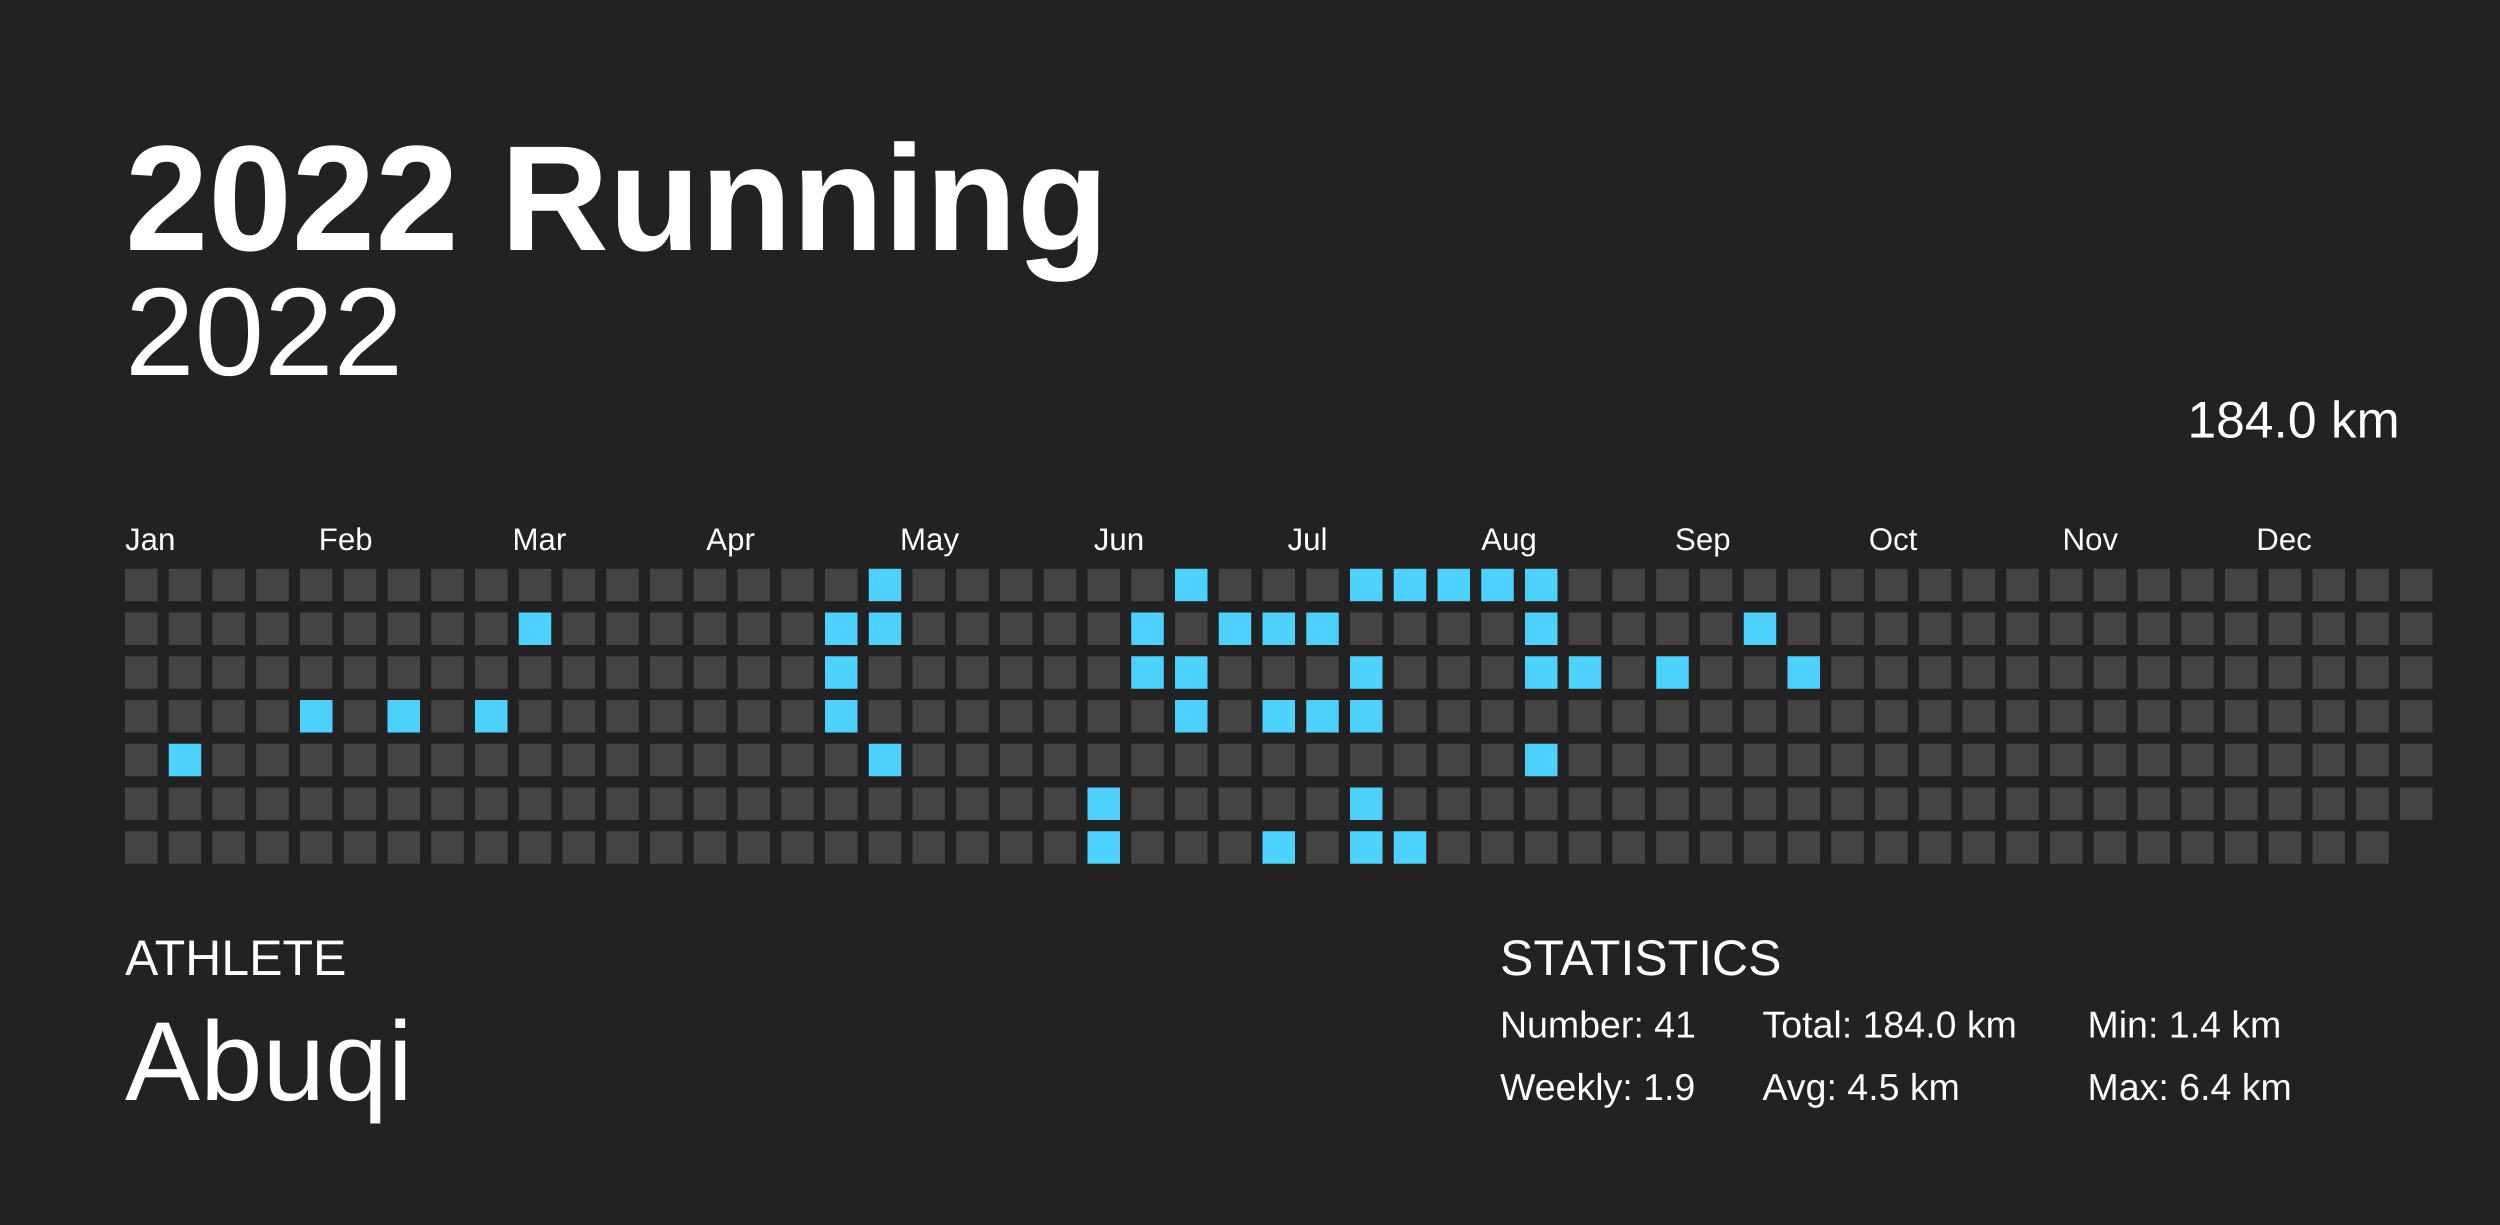
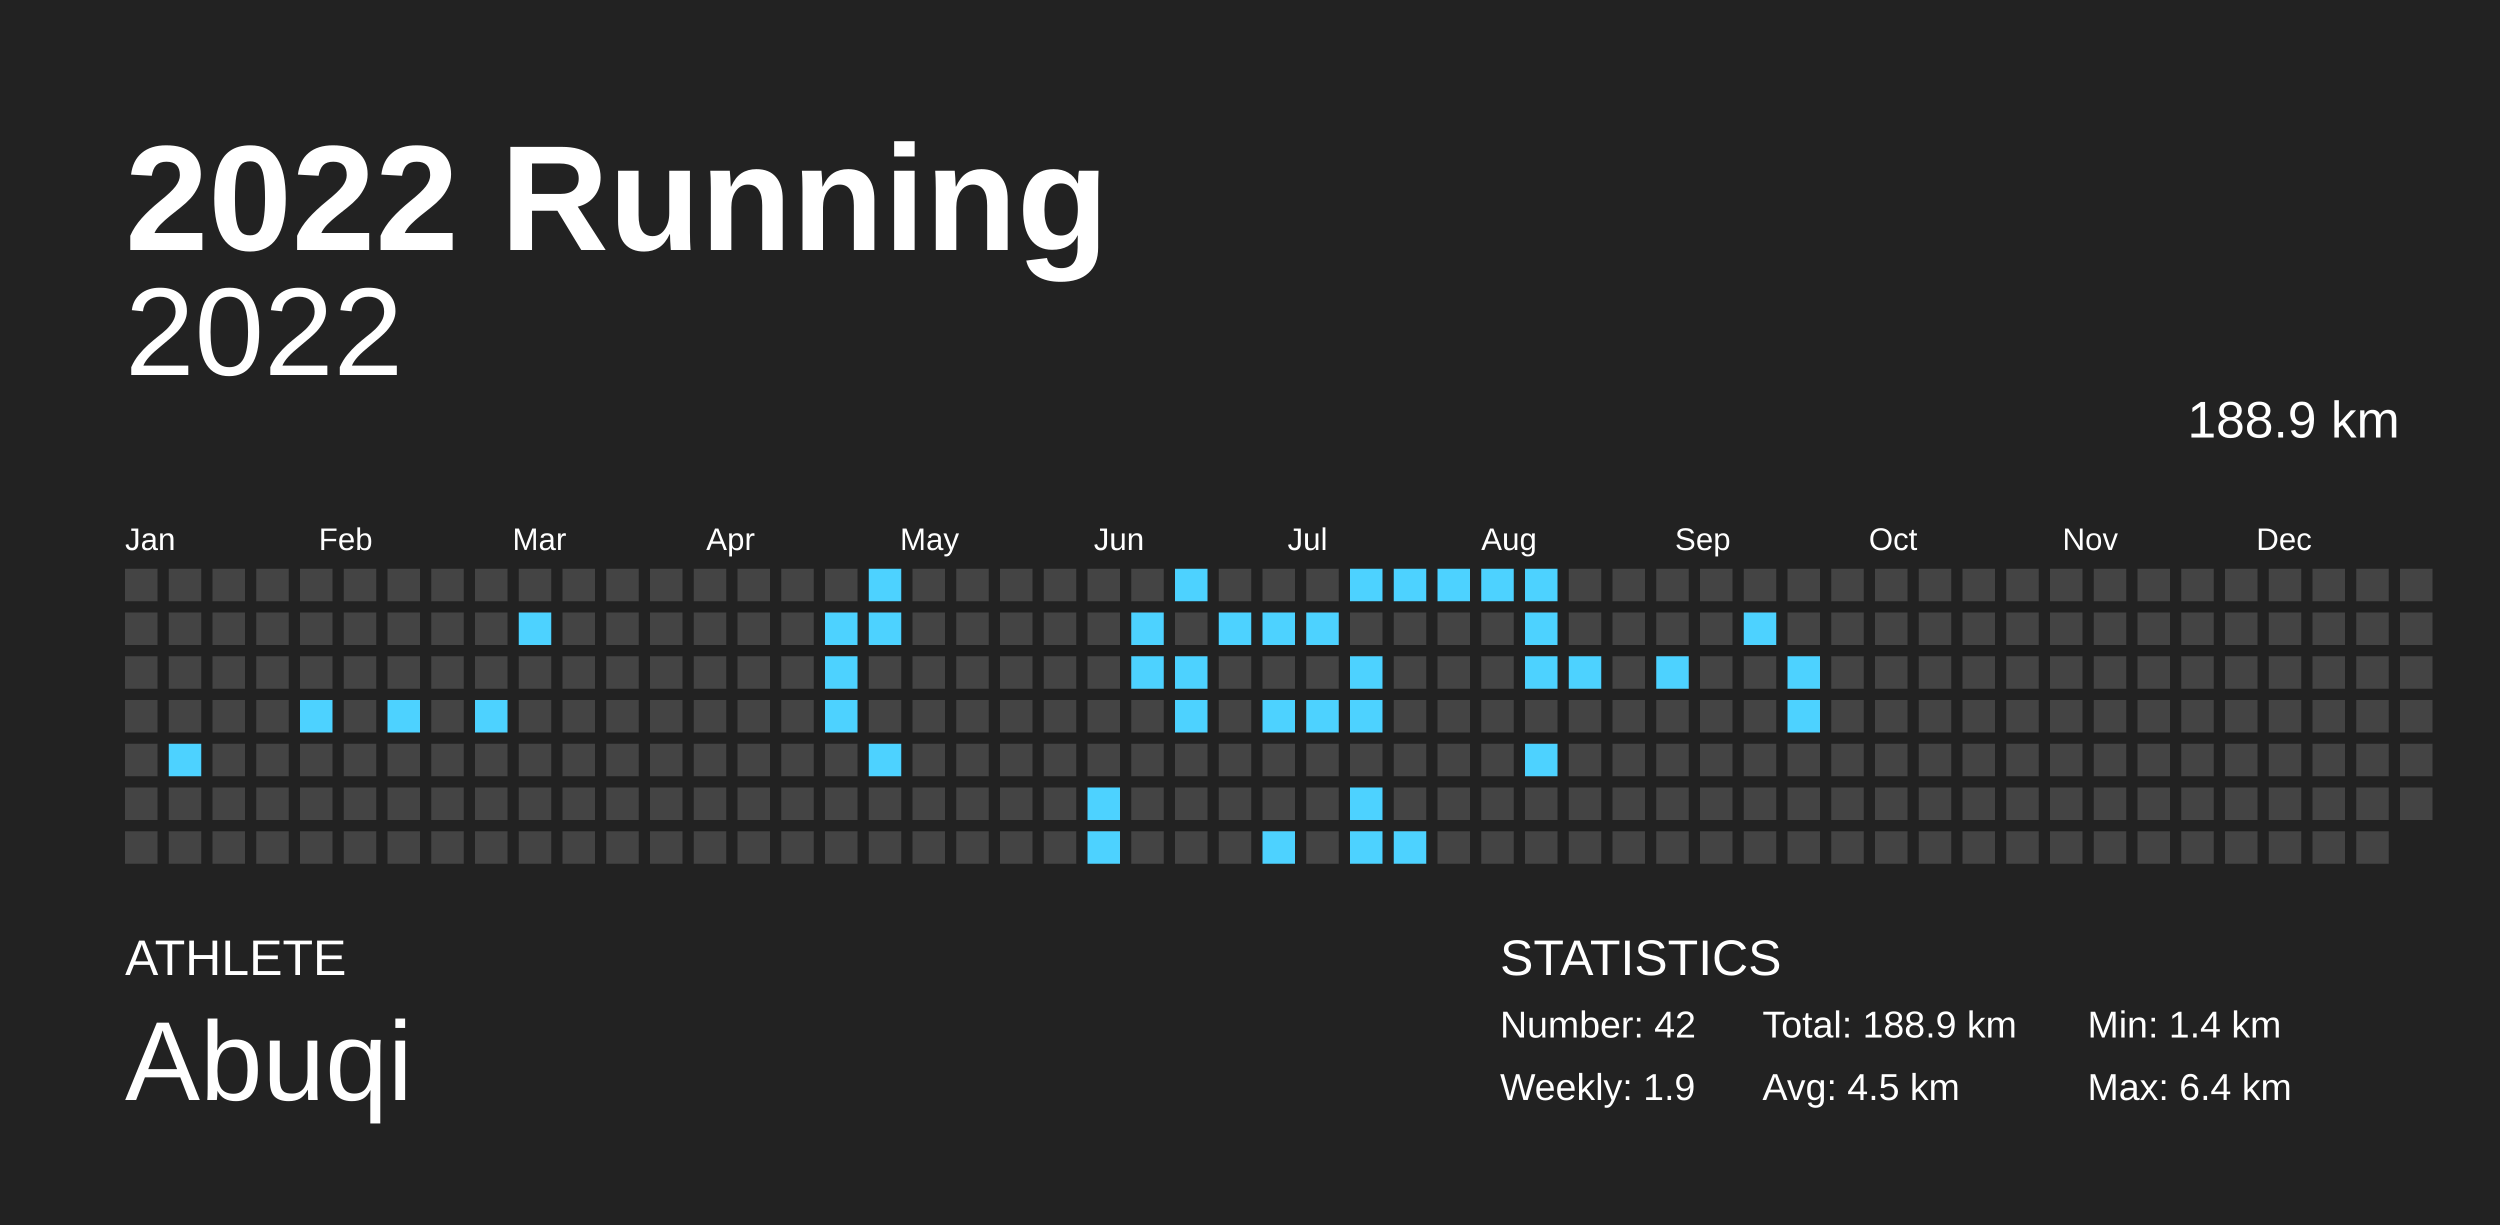
<svg xmlns="http://www.w3.org/2000/svg" baseProfile="full" height="98mm" version="1.1" viewBox="0,0,200,98" width="200mm">
  <defs />
  <rect fill="#222222" height="98" width="200" x="0" y="0" />
  <text fill="#FFFFFF" style="font-size:12px; font-family:Arial; font-weight:bold;" x="10" y="20">2022 Running</text>
  <text fill="#FFFFFF" style="font-size:4px; font-family:Arial" x="10" y="78">ATHLETE</text>
  <text fill="#FFFFFF" style="font-size:9px; font-family:Arial" x="10" y="88">Abuqi</text>
  <text fill="#FFFFFF" style="font-size:4px; font-family:Arial" x="120" y="78">STATISTICS</text>
-   <text fill="#FFFFFF" style="font-size:3px; font-family:Arial" x="120" y="83">Number: 41</text>
+   <text fill="#FFFFFF" style="font-size:3px; font-family:Arial" x="120" y="83">Number: 42</text>
  <text fill="#FFFFFF" style="font-size:3px; font-family:Arial" x="120" y="88">Weekly: 1.9</text>
-   <text fill="#FFFFFF" style="font-size:3px; font-family:Arial" x="141" y="83">Total: 184.0 km</text>
+   <text fill="#FFFFFF" style="font-size:3px; font-family:Arial" x="141" y="83">Total: 188.9 km</text>
  <text fill="#FFFFFF" style="font-size:3px; font-family:Arial" x="141" y="88">Avg: 4.5 km</text>
  <text fill="#FFFFFF" style="font-size:3px; font-family:Arial" x="167" y="83">Min: 1.4 km</text>
  <text fill="#FFFFFF" style="font-size:3px; font-family:Arial" x="167" y="88">Max: 6.4 km</text>
  <text alignment-baseline="hanging" fill="#FFFFFF" style="font-size:10.0px; font-family:Arial;" x="10" y="30">2022</text>
-   <text alignment-baseline="hanging" fill="#FFFFFF" style="font-size:4.125px; font-family:Arial;" x="175" y="35">184.0 km</text>
+   <text alignment-baseline="hanging" fill="#FFFFFF" style="font-size:4.125px; font-family:Arial;" x="175" y="35">188.9 km</text>
  <text fill="#FFFFFF" style="font-size:2.5px; font-family:Arial" x="10.0" y="44">Jan</text>
  <text fill="#FFFFFF" style="font-size:2.5px; font-family:Arial" x="25.5" y="44">Feb</text>
  <text fill="#FFFFFF" style="font-size:2.5px; font-family:Arial" x="41.0" y="44">Mar</text>
  <text fill="#FFFFFF" style="font-size:2.5px; font-family:Arial" x="56.5" y="44">Apr</text>
  <text fill="#FFFFFF" style="font-size:2.5px; font-family:Arial" x="72.0" y="44">May</text>
  <text fill="#FFFFFF" style="font-size:2.5px; font-family:Arial" x="87.5" y="44">Jun</text>
  <text fill="#FFFFFF" style="font-size:2.5px; font-family:Arial" x="103.0" y="44">Jul</text>
  <text fill="#FFFFFF" style="font-size:2.5px; font-family:Arial" x="118.5" y="44">Aug</text>
  <text fill="#FFFFFF" style="font-size:2.5px; font-family:Arial" x="134.0" y="44">Sep</text>
  <text fill="#FFFFFF" style="font-size:2.5px; font-family:Arial" x="149.5" y="44">Oct</text>
  <text fill="#FFFFFF" style="font-size:2.5px; font-family:Arial" x="165.0" y="44">Nov</text>
  <text fill="#FFFFFF" style="font-size:2.5px; font-family:Arial" x="180.5" y="44">Dec</text>
  <rect fill="#444444" height="2.6" width="2.6" x="10.0" y="45.5" />
  <rect fill="#444444" height="2.6" width="2.6" x="10.0" y="49.0" />
  <rect fill="#444444" height="2.6" width="2.6" x="10.0" y="52.5" />
  <rect fill="#444444" height="2.6" width="2.6" x="10.0" y="56.0" />
  <rect fill="#444444" height="2.6" width="2.6" x="10.0" y="59.5" />
  <rect fill="#444444" height="2.6" width="2.6" x="10.0" y="63.0" />
  <rect fill="#444444" height="2.6" width="2.6" x="10.0" y="66.5" />
  <rect fill="#444444" height="2.6" width="2.6" x="13.5" y="45.5" />
  <rect fill="#444444" height="2.6" width="2.6" x="13.5" y="49.0" />
  <rect fill="#444444" height="2.6" width="2.6" x="13.5" y="52.5" />
  <rect fill="#444444" height="2.6" width="2.6" x="13.5" y="56.0" />
  <rect fill="#4dd2ff" height="2.6" width="2.6" x="13.5" y="59.5" />
  <rect fill="#444444" height="2.6" width="2.6" x="13.5" y="63.0" />
  <rect fill="#444444" height="2.6" width="2.6" x="13.5" y="66.5" />
  <rect fill="#444444" height="2.6" width="2.6" x="17.0" y="45.5" />
  <rect fill="#444444" height="2.6" width="2.6" x="17.0" y="49.0" />
  <rect fill="#444444" height="2.6" width="2.6" x="17.0" y="52.5" />
  <rect fill="#444444" height="2.6" width="2.6" x="17.0" y="56.0" />
  <rect fill="#444444" height="2.6" width="2.6" x="17.0" y="59.5" />
  <rect fill="#444444" height="2.6" width="2.6" x="17.0" y="63.0" />
  <rect fill="#444444" height="2.6" width="2.6" x="17.0" y="66.5" />
  <rect fill="#444444" height="2.6" width="2.6" x="20.5" y="45.5" />
  <rect fill="#444444" height="2.6" width="2.6" x="20.5" y="49.0" />
  <rect fill="#444444" height="2.6" width="2.6" x="20.5" y="52.5" />
  <rect fill="#444444" height="2.6" width="2.6" x="20.5" y="56.0" />
  <rect fill="#444444" height="2.6" width="2.6" x="20.5" y="59.5" />
  <rect fill="#444444" height="2.6" width="2.6" x="20.5" y="63.0" />
  <rect fill="#444444" height="2.6" width="2.6" x="20.5" y="66.5" />
  <rect fill="#444444" height="2.6" width="2.6" x="24.0" y="45.5" />
  <rect fill="#444444" height="2.6" width="2.6" x="24.0" y="49.0" />
  <rect fill="#444444" height="2.6" width="2.6" x="24.0" y="52.5" />
  <rect fill="#4dd2ff" height="2.6" width="2.6" x="24.0" y="56.0" />
  <rect fill="#444444" height="2.6" width="2.6" x="24.0" y="59.5" />
  <rect fill="#444444" height="2.6" width="2.6" x="24.0" y="63.0" />
  <rect fill="#444444" height="2.6" width="2.6" x="24.0" y="66.5" />
  <rect fill="#444444" height="2.6" width="2.6" x="27.5" y="45.5" />
  <rect fill="#444444" height="2.6" width="2.6" x="27.5" y="49.0" />
  <rect fill="#444444" height="2.6" width="2.6" x="27.5" y="52.5" />
  <rect fill="#444444" height="2.6" width="2.6" x="27.5" y="56.0" />
  <rect fill="#444444" height="2.6" width="2.6" x="27.5" y="59.5" />
  <rect fill="#444444" height="2.6" width="2.6" x="27.5" y="63.0" />
  <rect fill="#444444" height="2.6" width="2.6" x="27.5" y="66.5" />
  <rect fill="#444444" height="2.6" width="2.6" x="31.0" y="45.5" />
  <rect fill="#444444" height="2.6" width="2.6" x="31.0" y="49.0" />
  <rect fill="#444444" height="2.6" width="2.6" x="31.0" y="52.5" />
  <rect fill="#4dd2ff" height="2.6" width="2.6" x="31.0" y="56.0" />
  <rect fill="#444444" height="2.6" width="2.6" x="31.0" y="59.5" />
  <rect fill="#444444" height="2.6" width="2.6" x="31.0" y="63.0" />
  <rect fill="#444444" height="2.6" width="2.6" x="31.0" y="66.5" />
  <rect fill="#444444" height="2.6" width="2.6" x="34.5" y="45.5" />
  <rect fill="#444444" height="2.6" width="2.6" x="34.5" y="49.0" />
  <rect fill="#444444" height="2.6" width="2.6" x="34.5" y="52.5" />
  <rect fill="#444444" height="2.6" width="2.6" x="34.5" y="56.0" />
  <rect fill="#444444" height="2.6" width="2.6" x="34.5" y="59.5" />
  <rect fill="#444444" height="2.6" width="2.6" x="34.5" y="63.0" />
  <rect fill="#444444" height="2.6" width="2.6" x="34.5" y="66.5" />
  <rect fill="#444444" height="2.6" width="2.6" x="38.0" y="45.5" />
  <rect fill="#444444" height="2.6" width="2.6" x="38.0" y="49.0" />
  <rect fill="#444444" height="2.6" width="2.6" x="38.0" y="52.5" />
  <rect fill="#4dd2ff" height="2.6" width="2.6" x="38.0" y="56.0" />
  <rect fill="#444444" height="2.6" width="2.6" x="38.0" y="59.5" />
  <rect fill="#444444" height="2.6" width="2.6" x="38.0" y="63.0" />
  <rect fill="#444444" height="2.6" width="2.6" x="38.0" y="66.5" />
  <rect fill="#444444" height="2.6" width="2.6" x="41.5" y="45.5" />
  <rect fill="#4dd2ff" height="2.6" width="2.6" x="41.5" y="49.0" />
  <rect fill="#444444" height="2.6" width="2.6" x="41.5" y="52.5" />
  <rect fill="#444444" height="2.6" width="2.6" x="41.5" y="56.0" />
  <rect fill="#444444" height="2.6" width="2.6" x="41.5" y="59.5" />
  <rect fill="#444444" height="2.6" width="2.6" x="41.5" y="63.0" />
  <rect fill="#444444" height="2.6" width="2.6" x="41.5" y="66.5" />
  <rect fill="#444444" height="2.6" width="2.6" x="45.0" y="45.5" />
  <rect fill="#444444" height="2.6" width="2.6" x="45.0" y="49.0" />
  <rect fill="#444444" height="2.6" width="2.6" x="45.0" y="52.5" />
  <rect fill="#444444" height="2.6" width="2.6" x="45.0" y="56.0" />
  <rect fill="#444444" height="2.6" width="2.6" x="45.0" y="59.5" />
  <rect fill="#444444" height="2.6" width="2.6" x="45.0" y="63.0" />
  <rect fill="#444444" height="2.6" width="2.6" x="45.0" y="66.5" />
  <rect fill="#444444" height="2.6" width="2.6" x="48.5" y="45.5" />
  <rect fill="#444444" height="2.6" width="2.6" x="48.5" y="49.0" />
  <rect fill="#444444" height="2.6" width="2.6" x="48.5" y="52.5" />
  <rect fill="#444444" height="2.6" width="2.6" x="48.5" y="56.0" />
  <rect fill="#444444" height="2.6" width="2.6" x="48.5" y="59.5" />
  <rect fill="#444444" height="2.6" width="2.6" x="48.5" y="63.0" />
  <rect fill="#444444" height="2.6" width="2.6" x="48.5" y="66.5" />
  <rect fill="#444444" height="2.6" width="2.6" x="52.0" y="45.5" />
  <rect fill="#444444" height="2.6" width="2.6" x="52.0" y="49.0" />
  <rect fill="#444444" height="2.6" width="2.6" x="52.0" y="52.5" />
  <rect fill="#444444" height="2.6" width="2.6" x="52.0" y="56.0" />
  <rect fill="#444444" height="2.6" width="2.6" x="52.0" y="59.5" />
  <rect fill="#444444" height="2.6" width="2.6" x="52.0" y="63.0" />
  <rect fill="#444444" height="2.6" width="2.6" x="52.0" y="66.5" />
  <rect fill="#444444" height="2.6" width="2.6" x="55.5" y="45.5" />
  <rect fill="#444444" height="2.6" width="2.6" x="55.5" y="49.0" />
  <rect fill="#444444" height="2.6" width="2.6" x="55.5" y="52.5" />
  <rect fill="#444444" height="2.6" width="2.6" x="55.5" y="56.0" />
  <rect fill="#444444" height="2.6" width="2.6" x="55.5" y="59.5" />
  <rect fill="#444444" height="2.6" width="2.6" x="55.5" y="63.0" />
  <rect fill="#444444" height="2.6" width="2.6" x="55.5" y="66.5" />
  <rect fill="#444444" height="2.6" width="2.6" x="59.0" y="45.5" />
  <rect fill="#444444" height="2.6" width="2.6" x="59.0" y="49.0" />
  <rect fill="#444444" height="2.6" width="2.6" x="59.0" y="52.5" />
  <rect fill="#444444" height="2.6" width="2.6" x="59.0" y="56.0" />
  <rect fill="#444444" height="2.6" width="2.6" x="59.0" y="59.5" />
  <rect fill="#444444" height="2.6" width="2.6" x="59.0" y="63.0" />
  <rect fill="#444444" height="2.6" width="2.6" x="59.0" y="66.5" />
  <rect fill="#444444" height="2.6" width="2.6" x="62.5" y="45.5" />
  <rect fill="#444444" height="2.6" width="2.6" x="62.5" y="49.0" />
  <rect fill="#444444" height="2.6" width="2.6" x="62.5" y="52.5" />
  <rect fill="#444444" height="2.6" width="2.6" x="62.5" y="56.0" />
  <rect fill="#444444" height="2.6" width="2.6" x="62.5" y="59.5" />
  <rect fill="#444444" height="2.6" width="2.6" x="62.5" y="63.0" />
  <rect fill="#444444" height="2.6" width="2.6" x="62.5" y="66.5" />
  <rect fill="#444444" height="2.6" width="2.6" x="66.0" y="45.5" />
  <rect fill="#4dd2ff" height="2.6" width="2.6" x="66.0" y="49.0" />
  <rect fill="#4dd2ff" height="2.6" width="2.6" x="66.0" y="52.5" />
  <rect fill="#4dd2ff" height="2.6" width="2.6" x="66.0" y="56.0" />
  <rect fill="#444444" height="2.6" width="2.6" x="66.0" y="59.5" />
  <rect fill="#444444" height="2.6" width="2.6" x="66.0" y="63.0" />
  <rect fill="#444444" height="2.6" width="2.6" x="66.0" y="66.5" />
  <rect fill="#4dd2ff" height="2.6" width="2.6" x="69.5" y="45.5" />
  <rect fill="#4dd2ff" height="2.6" width="2.6" x="69.5" y="49.0" />
  <rect fill="#444444" height="2.6" width="2.6" x="69.5" y="52.5" />
  <rect fill="#444444" height="2.6" width="2.6" x="69.5" y="56.0" />
  <rect fill="#4dd2ff" height="2.6" width="2.6" x="69.5" y="59.5" />
  <rect fill="#444444" height="2.6" width="2.6" x="69.5" y="63.0" />
  <rect fill="#444444" height="2.6" width="2.6" x="69.5" y="66.5" />
  <rect fill="#444444" height="2.6" width="2.6" x="73.0" y="45.5" />
  <rect fill="#444444" height="2.6" width="2.6" x="73.0" y="49.0" />
  <rect fill="#444444" height="2.6" width="2.6" x="73.0" y="52.5" />
  <rect fill="#444444" height="2.6" width="2.6" x="73.0" y="56.0" />
  <rect fill="#444444" height="2.6" width="2.6" x="73.0" y="59.5" />
  <rect fill="#444444" height="2.6" width="2.6" x="73.0" y="63.0" />
  <rect fill="#444444" height="2.6" width="2.6" x="73.0" y="66.5" />
  <rect fill="#444444" height="2.6" width="2.6" x="76.5" y="45.5" />
  <rect fill="#444444" height="2.6" width="2.6" x="76.5" y="49.0" />
  <rect fill="#444444" height="2.6" width="2.6" x="76.5" y="52.5" />
  <rect fill="#444444" height="2.6" width="2.6" x="76.5" y="56.0" />
  <rect fill="#444444" height="2.6" width="2.6" x="76.5" y="59.5" />
  <rect fill="#444444" height="2.6" width="2.6" x="76.5" y="63.0" />
  <rect fill="#444444" height="2.6" width="2.6" x="76.5" y="66.5" />
  <rect fill="#444444" height="2.6" width="2.6" x="80.0" y="45.5" />
  <rect fill="#444444" height="2.6" width="2.6" x="80.0" y="49.0" />
  <rect fill="#444444" height="2.6" width="2.6" x="80.0" y="52.5" />
  <rect fill="#444444" height="2.6" width="2.6" x="80.0" y="56.0" />
  <rect fill="#444444" height="2.6" width="2.6" x="80.0" y="59.5" />
  <rect fill="#444444" height="2.6" width="2.6" x="80.0" y="63.0" />
  <rect fill="#444444" height="2.6" width="2.6" x="80.0" y="66.5" />
  <rect fill="#444444" height="2.6" width="2.6" x="83.5" y="45.5" />
  <rect fill="#444444" height="2.6" width="2.6" x="83.5" y="49.0" />
  <rect fill="#444444" height="2.6" width="2.6" x="83.5" y="52.5" />
  <rect fill="#444444" height="2.6" width="2.6" x="83.5" y="56.0" />
  <rect fill="#444444" height="2.6" width="2.6" x="83.5" y="59.5" />
  <rect fill="#444444" height="2.6" width="2.6" x="83.5" y="63.0" />
  <rect fill="#444444" height="2.6" width="2.6" x="83.5" y="66.5" />
  <rect fill="#444444" height="2.6" width="2.6" x="87.0" y="45.5" />
  <rect fill="#444444" height="2.6" width="2.6" x="87.0" y="49.0" />
  <rect fill="#444444" height="2.6" width="2.6" x="87.0" y="52.5" />
  <rect fill="#444444" height="2.6" width="2.6" x="87.0" y="56.0" />
  <rect fill="#444444" height="2.6" width="2.6" x="87.0" y="59.5" />
  <rect fill="#4dd2ff" height="2.6" width="2.6" x="87.0" y="63.0" />
  <rect fill="#4dd2ff" height="2.6" width="2.6" x="87.0" y="66.5" />
  <rect fill="#444444" height="2.6" width="2.6" x="90.5" y="45.5" />
  <rect fill="#4dd2ff" height="2.6" width="2.6" x="90.5" y="49.0" />
  <rect fill="#4dd2ff" height="2.6" width="2.6" x="90.5" y="52.5" />
  <rect fill="#444444" height="2.6" width="2.6" x="90.5" y="56.0" />
  <rect fill="#444444" height="2.6" width="2.6" x="90.5" y="59.5" />
  <rect fill="#444444" height="2.6" width="2.6" x="90.5" y="63.0" />
  <rect fill="#444444" height="2.6" width="2.6" x="90.5" y="66.5" />
  <rect fill="#4dd2ff" height="2.6" width="2.6" x="94.0" y="45.5" />
  <rect fill="#444444" height="2.6" width="2.6" x="94.0" y="49.0" />
  <rect fill="#4dd2ff" height="2.6" width="2.6" x="94.0" y="52.5" />
  <rect fill="#4dd2ff" height="2.6" width="2.6" x="94.0" y="56.0" />
  <rect fill="#444444" height="2.6" width="2.6" x="94.0" y="59.5" />
  <rect fill="#444444" height="2.6" width="2.6" x="94.0" y="63.0" />
  <rect fill="#444444" height="2.6" width="2.6" x="94.0" y="66.5" />
  <rect fill="#444444" height="2.6" width="2.6" x="97.5" y="45.5" />
  <rect fill="#4dd2ff" height="2.6" width="2.6" x="97.5" y="49.0" />
  <rect fill="#444444" height="2.6" width="2.6" x="97.5" y="52.5" />
  <rect fill="#444444" height="2.6" width="2.6" x="97.5" y="56.0" />
  <rect fill="#444444" height="2.6" width="2.6" x="97.5" y="59.5" />
  <rect fill="#444444" height="2.6" width="2.6" x="97.5" y="63.0" />
  <rect fill="#444444" height="2.6" width="2.6" x="97.5" y="66.5" />
  <rect fill="#444444" height="2.6" width="2.6" x="101.0" y="45.5" />
  <rect fill="#4dd2ff" height="2.6" width="2.6" x="101.0" y="49.0" />
  <rect fill="#444444" height="2.6" width="2.6" x="101.0" y="52.5" />
  <rect fill="#4dd2ff" height="2.6" width="2.6" x="101.0" y="56.0" />
  <rect fill="#444444" height="2.6" width="2.6" x="101.0" y="59.5" />
  <rect fill="#444444" height="2.6" width="2.6" x="101.0" y="63.0" />
  <rect fill="#4dd2ff" height="2.6" width="2.6" x="101.0" y="66.5" />
  <rect fill="#444444" height="2.6" width="2.6" x="104.5" y="45.5" />
  <rect fill="#4dd2ff" height="2.6" width="2.6" x="104.5" y="49.0" />
  <rect fill="#444444" height="2.6" width="2.6" x="104.5" y="52.5" />
  <rect fill="#4dd2ff" height="2.6" width="2.6" x="104.5" y="56.0" />
  <rect fill="#444444" height="2.6" width="2.6" x="104.5" y="59.5" />
  <rect fill="#444444" height="2.6" width="2.6" x="104.5" y="63.0" />
  <rect fill="#444444" height="2.6" width="2.6" x="104.5" y="66.5" />
  <rect fill="#4dd2ff" height="2.6" width="2.6" x="108.0" y="45.5" />
  <rect fill="#444444" height="2.6" width="2.6" x="108.0" y="49.0" />
  <rect fill="#4dd2ff" height="2.6" width="2.6" x="108.0" y="52.5" />
  <rect fill="#4dd2ff" height="2.6" width="2.6" x="108.0" y="56.0" />
  <rect fill="#444444" height="2.6" width="2.6" x="108.0" y="59.5" />
  <rect fill="#4dd2ff" height="2.6" width="2.6" x="108.0" y="63.0" />
  <rect fill="#4dd2ff" height="2.6" width="2.6" x="108.0" y="66.5" />
  <rect fill="#4dd2ff" height="2.6" width="2.6" x="111.5" y="45.5" />
  <rect fill="#444444" height="2.6" width="2.6" x="111.5" y="49.0" />
  <rect fill="#444444" height="2.6" width="2.6" x="111.5" y="52.5" />
  <rect fill="#444444" height="2.6" width="2.6" x="111.5" y="56.0" />
  <rect fill="#444444" height="2.6" width="2.6" x="111.5" y="59.5" />
  <rect fill="#444444" height="2.6" width="2.6" x="111.5" y="63.0" />
  <rect fill="#4dd2ff" height="2.6" width="2.6" x="111.5" y="66.5" />
  <rect fill="#4dd2ff" height="2.6" width="2.6" x="115.0" y="45.5" />
  <rect fill="#444444" height="2.6" width="2.6" x="115.0" y="49.0" />
  <rect fill="#444444" height="2.6" width="2.6" x="115.0" y="52.5" />
  <rect fill="#444444" height="2.6" width="2.6" x="115.0" y="56.0" />
  <rect fill="#444444" height="2.6" width="2.6" x="115.0" y="59.5" />
  <rect fill="#444444" height="2.6" width="2.6" x="115.0" y="63.0" />
  <rect fill="#444444" height="2.6" width="2.6" x="115.0" y="66.5" />
  <rect fill="#4dd2ff" height="2.6" width="2.6" x="118.5" y="45.5" />
  <rect fill="#444444" height="2.6" width="2.6" x="118.5" y="49.0" />
  <rect fill="#444444" height="2.6" width="2.6" x="118.5" y="52.5" />
  <rect fill="#444444" height="2.6" width="2.6" x="118.5" y="56.0" />
  <rect fill="#444444" height="2.6" width="2.6" x="118.5" y="59.5" />
  <rect fill="#444444" height="2.6" width="2.6" x="118.5" y="63.0" />
  <rect fill="#444444" height="2.6" width="2.6" x="118.5" y="66.5" />
  <rect fill="#4dd2ff" height="2.6" width="2.6" x="122.0" y="45.5" />
  <rect fill="#4dd2ff" height="2.6" width="2.6" x="122.0" y="49.0" />
  <rect fill="#4dd2ff" height="2.6" width="2.6" x="122.0" y="52.5" />
  <rect fill="#444444" height="2.6" width="2.6" x="122.0" y="56.0" />
  <rect fill="#4dd2ff" height="2.6" width="2.6" x="122.0" y="59.5" />
  <rect fill="#444444" height="2.6" width="2.6" x="122.0" y="63.0" />
  <rect fill="#444444" height="2.6" width="2.6" x="122.0" y="66.5" />
  <rect fill="#444444" height="2.6" width="2.6" x="125.5" y="45.5" />
  <rect fill="#444444" height="2.6" width="2.6" x="125.5" y="49.0" />
  <rect fill="#4dd2ff" height="2.6" width="2.6" x="125.5" y="52.5" />
  <rect fill="#444444" height="2.6" width="2.6" x="125.5" y="56.0" />
  <rect fill="#444444" height="2.6" width="2.6" x="125.5" y="59.5" />
  <rect fill="#444444" height="2.6" width="2.6" x="125.5" y="63.0" />
  <rect fill="#444444" height="2.6" width="2.6" x="125.5" y="66.5" />
  <rect fill="#444444" height="2.6" width="2.6" x="129.0" y="45.5" />
  <rect fill="#444444" height="2.6" width="2.6" x="129.0" y="49.0" />
  <rect fill="#444444" height="2.6" width="2.6" x="129.0" y="52.5" />
  <rect fill="#444444" height="2.6" width="2.6" x="129.0" y="56.0" />
  <rect fill="#444444" height="2.6" width="2.6" x="129.0" y="59.5" />
  <rect fill="#444444" height="2.6" width="2.6" x="129.0" y="63.0" />
  <rect fill="#444444" height="2.6" width="2.6" x="129.0" y="66.5" />
  <rect fill="#444444" height="2.6" width="2.6" x="132.5" y="45.5" />
  <rect fill="#444444" height="2.6" width="2.6" x="132.5" y="49.0" />
  <rect fill="#4dd2ff" height="2.6" width="2.6" x="132.5" y="52.5" />
  <rect fill="#444444" height="2.6" width="2.6" x="132.5" y="56.0" />
  <rect fill="#444444" height="2.6" width="2.6" x="132.5" y="59.5" />
  <rect fill="#444444" height="2.6" width="2.6" x="132.5" y="63.0" />
  <rect fill="#444444" height="2.6" width="2.6" x="132.5" y="66.5" />
  <rect fill="#444444" height="2.6" width="2.6" x="136.0" y="45.5" />
  <rect fill="#444444" height="2.6" width="2.6" x="136.0" y="49.0" />
  <rect fill="#444444" height="2.6" width="2.6" x="136.0" y="52.5" />
  <rect fill="#444444" height="2.6" width="2.6" x="136.0" y="56.0" />
  <rect fill="#444444" height="2.6" width="2.6" x="136.0" y="59.5" />
  <rect fill="#444444" height="2.6" width="2.6" x="136.0" y="63.0" />
  <rect fill="#444444" height="2.6" width="2.6" x="136.0" y="66.5" />
  <rect fill="#444444" height="2.6" width="2.6" x="139.5" y="45.5" />
  <rect fill="#4dd2ff" height="2.6" width="2.6" x="139.5" y="49.0" />
  <rect fill="#444444" height="2.6" width="2.6" x="139.5" y="52.5" />
  <rect fill="#444444" height="2.6" width="2.6" x="139.5" y="56.0" />
  <rect fill="#444444" height="2.6" width="2.6" x="139.5" y="59.5" />
  <rect fill="#444444" height="2.6" width="2.6" x="139.5" y="63.0" />
  <rect fill="#444444" height="2.6" width="2.6" x="139.5" y="66.5" />
  <rect fill="#444444" height="2.6" width="2.6" x="143.0" y="45.5" />
  <rect fill="#444444" height="2.6" width="2.6" x="143.0" y="49.0" />
  <rect fill="#4dd2ff" height="2.6" width="2.6" x="143.0" y="52.5" />
-   <rect fill="#444444" height="2.6" width="2.6" x="143.0" y="56.0" />
+   <rect fill="#4dd2ff" height="2.6" width="2.6" x="143.0" y="56.0" />
  <rect fill="#444444" height="2.6" width="2.6" x="143.0" y="59.5" />
  <rect fill="#444444" height="2.6" width="2.6" x="143.0" y="63.0" />
  <rect fill="#444444" height="2.6" width="2.6" x="143.0" y="66.5" />
  <rect fill="#444444" height="2.6" width="2.6" x="146.5" y="45.5" />
  <rect fill="#444444" height="2.6" width="2.6" x="146.5" y="49.0" />
  <rect fill="#444444" height="2.6" width="2.6" x="146.5" y="52.5" />
  <rect fill="#444444" height="2.6" width="2.6" x="146.5" y="56.0" />
  <rect fill="#444444" height="2.6" width="2.6" x="146.5" y="59.5" />
  <rect fill="#444444" height="2.6" width="2.6" x="146.5" y="63.0" />
  <rect fill="#444444" height="2.6" width="2.6" x="146.5" y="66.5" />
  <rect fill="#444444" height="2.6" width="2.6" x="150.0" y="45.5" />
  <rect fill="#444444" height="2.6" width="2.6" x="150.0" y="49.0" />
  <rect fill="#444444" height="2.6" width="2.6" x="150.0" y="52.5" />
  <rect fill="#444444" height="2.6" width="2.6" x="150.0" y="56.0" />
  <rect fill="#444444" height="2.6" width="2.6" x="150.0" y="59.5" />
  <rect fill="#444444" height="2.6" width="2.6" x="150.0" y="63.0" />
  <rect fill="#444444" height="2.6" width="2.6" x="150.0" y="66.5" />
  <rect fill="#444444" height="2.6" width="2.6" x="153.5" y="45.5" />
  <rect fill="#444444" height="2.6" width="2.6" x="153.5" y="49.0" />
  <rect fill="#444444" height="2.6" width="2.6" x="153.5" y="52.5" />
  <rect fill="#444444" height="2.6" width="2.6" x="153.5" y="56.0" />
  <rect fill="#444444" height="2.6" width="2.6" x="153.5" y="59.5" />
  <rect fill="#444444" height="2.6" width="2.6" x="153.5" y="63.0" />
  <rect fill="#444444" height="2.6" width="2.6" x="153.5" y="66.5" />
  <rect fill="#444444" height="2.6" width="2.6" x="157.0" y="45.5" />
  <rect fill="#444444" height="2.6" width="2.6" x="157.0" y="49.0" />
  <rect fill="#444444" height="2.6" width="2.6" x="157.0" y="52.5" />
  <rect fill="#444444" height="2.6" width="2.6" x="157.0" y="56.0" />
  <rect fill="#444444" height="2.6" width="2.6" x="157.0" y="59.5" />
  <rect fill="#444444" height="2.6" width="2.6" x="157.0" y="63.0" />
  <rect fill="#444444" height="2.6" width="2.6" x="157.0" y="66.5" />
  <rect fill="#444444" height="2.6" width="2.6" x="160.5" y="45.5" />
  <rect fill="#444444" height="2.6" width="2.6" x="160.5" y="49.0" />
  <rect fill="#444444" height="2.6" width="2.6" x="160.5" y="52.5" />
  <rect fill="#444444" height="2.6" width="2.6" x="160.5" y="56.0" />
  <rect fill="#444444" height="2.6" width="2.6" x="160.5" y="59.5" />
  <rect fill="#444444" height="2.6" width="2.6" x="160.5" y="63.0" />
  <rect fill="#444444" height="2.6" width="2.6" x="160.5" y="66.5" />
  <rect fill="#444444" height="2.6" width="2.6" x="164.0" y="45.5" />
  <rect fill="#444444" height="2.6" width="2.6" x="164.0" y="49.0" />
  <rect fill="#444444" height="2.6" width="2.6" x="164.0" y="52.5" />
  <rect fill="#444444" height="2.6" width="2.6" x="164.0" y="56.0" />
  <rect fill="#444444" height="2.6" width="2.6" x="164.0" y="59.5" />
  <rect fill="#444444" height="2.6" width="2.6" x="164.0" y="63.0" />
  <rect fill="#444444" height="2.6" width="2.6" x="164.0" y="66.5" />
  <rect fill="#444444" height="2.6" width="2.6" x="167.5" y="45.5" />
  <rect fill="#444444" height="2.6" width="2.6" x="167.5" y="49.0" />
  <rect fill="#444444" height="2.6" width="2.6" x="167.5" y="52.5" />
  <rect fill="#444444" height="2.6" width="2.6" x="167.5" y="56.0" />
  <rect fill="#444444" height="2.6" width="2.6" x="167.5" y="59.5" />
  <rect fill="#444444" height="2.6" width="2.6" x="167.5" y="63.0" />
  <rect fill="#444444" height="2.6" width="2.6" x="167.5" y="66.5" />
  <rect fill="#444444" height="2.6" width="2.6" x="171.0" y="45.5" />
  <rect fill="#444444" height="2.6" width="2.6" x="171.0" y="49.0" />
  <rect fill="#444444" height="2.6" width="2.6" x="171.0" y="52.5" />
  <rect fill="#444444" height="2.6" width="2.6" x="171.0" y="56.0" />
  <rect fill="#444444" height="2.6" width="2.6" x="171.0" y="59.5" />
  <rect fill="#444444" height="2.6" width="2.6" x="171.0" y="63.0" />
  <rect fill="#444444" height="2.6" width="2.6" x="171.0" y="66.5" />
  <rect fill="#444444" height="2.6" width="2.6" x="174.5" y="45.5" />
  <rect fill="#444444" height="2.6" width="2.6" x="174.5" y="49.0" />
  <rect fill="#444444" height="2.6" width="2.6" x="174.5" y="52.5" />
  <rect fill="#444444" height="2.6" width="2.6" x="174.5" y="56.0" />
  <rect fill="#444444" height="2.6" width="2.6" x="174.5" y="59.5" />
  <rect fill="#444444" height="2.6" width="2.6" x="174.5" y="63.0" />
  <rect fill="#444444" height="2.6" width="2.6" x="174.5" y="66.5" />
  <rect fill="#444444" height="2.6" width="2.6" x="178.0" y="45.5" />
  <rect fill="#444444" height="2.6" width="2.6" x="178.0" y="49.0" />
  <rect fill="#444444" height="2.6" width="2.6" x="178.0" y="52.5" />
  <rect fill="#444444" height="2.6" width="2.6" x="178.0" y="56.0" />
  <rect fill="#444444" height="2.6" width="2.6" x="178.0" y="59.5" />
  <rect fill="#444444" height="2.6" width="2.6" x="178.0" y="63.0" />
  <rect fill="#444444" height="2.6" width="2.6" x="178.0" y="66.5" />
  <rect fill="#444444" height="2.6" width="2.6" x="181.5" y="45.5" />
  <rect fill="#444444" height="2.6" width="2.6" x="181.5" y="49.0" />
  <rect fill="#444444" height="2.6" width="2.6" x="181.5" y="52.5" />
  <rect fill="#444444" height="2.6" width="2.6" x="181.5" y="56.0" />
  <rect fill="#444444" height="2.6" width="2.6" x="181.5" y="59.5" />
  <rect fill="#444444" height="2.6" width="2.6" x="181.5" y="63.0" />
  <rect fill="#444444" height="2.6" width="2.6" x="181.5" y="66.5" />
  <rect fill="#444444" height="2.6" width="2.6" x="185.0" y="45.5" />
  <rect fill="#444444" height="2.6" width="2.6" x="185.0" y="49.0" />
  <rect fill="#444444" height="2.6" width="2.6" x="185.0" y="52.5" />
  <rect fill="#444444" height="2.6" width="2.6" x="185.0" y="56.0" />
  <rect fill="#444444" height="2.6" width="2.6" x="185.0" y="59.5" />
  <rect fill="#444444" height="2.6" width="2.6" x="185.0" y="63.0" />
  <rect fill="#444444" height="2.6" width="2.6" x="185.0" y="66.5" />
  <rect fill="#444444" height="2.6" width="2.6" x="188.5" y="45.5" />
  <rect fill="#444444" height="2.6" width="2.6" x="188.5" y="49.0" />
  <rect fill="#444444" height="2.6" width="2.6" x="188.5" y="52.5" />
  <rect fill="#444444" height="2.6" width="2.6" x="188.5" y="56.0" />
  <rect fill="#444444" height="2.6" width="2.6" x="188.5" y="59.5" />
  <rect fill="#444444" height="2.6" width="2.6" x="188.5" y="63.0" />
  <rect fill="#444444" height="2.6" width="2.6" x="188.5" y="66.5" />
  <rect fill="#444444" height="2.6" width="2.6" x="192.0" y="45.5" />
  <rect fill="#444444" height="2.6" width="2.6" x="192.0" y="49.0" />
  <rect fill="#444444" height="2.6" width="2.6" x="192.0" y="52.5" />
  <rect fill="#444444" height="2.6" width="2.6" x="192.0" y="56.0" />
  <rect fill="#444444" height="2.6" width="2.6" x="192.0" y="59.5" />
  <rect fill="#444444" height="2.6" width="2.6" x="192.0" y="63.0" />
</svg>
